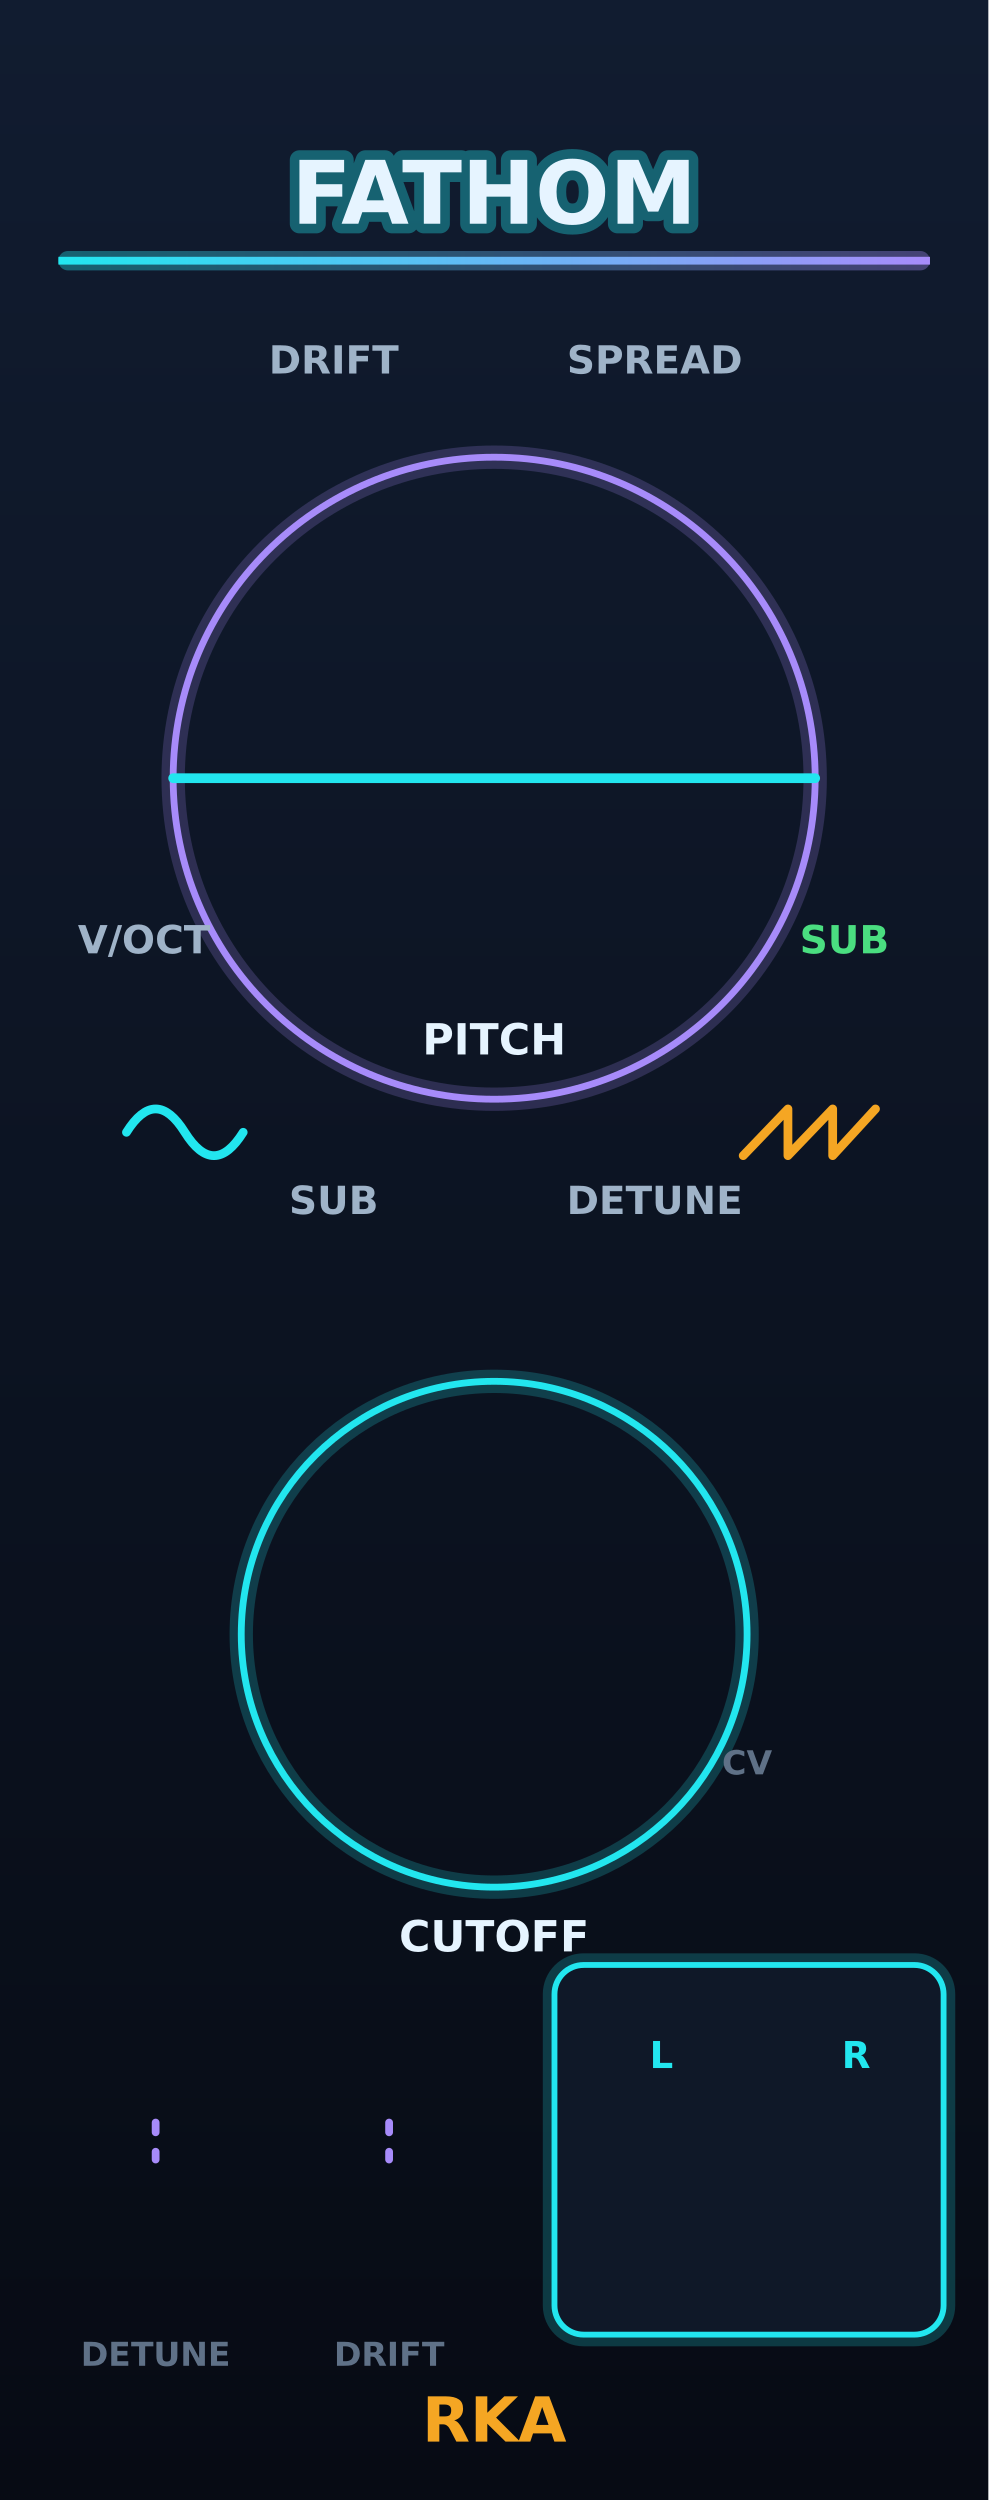
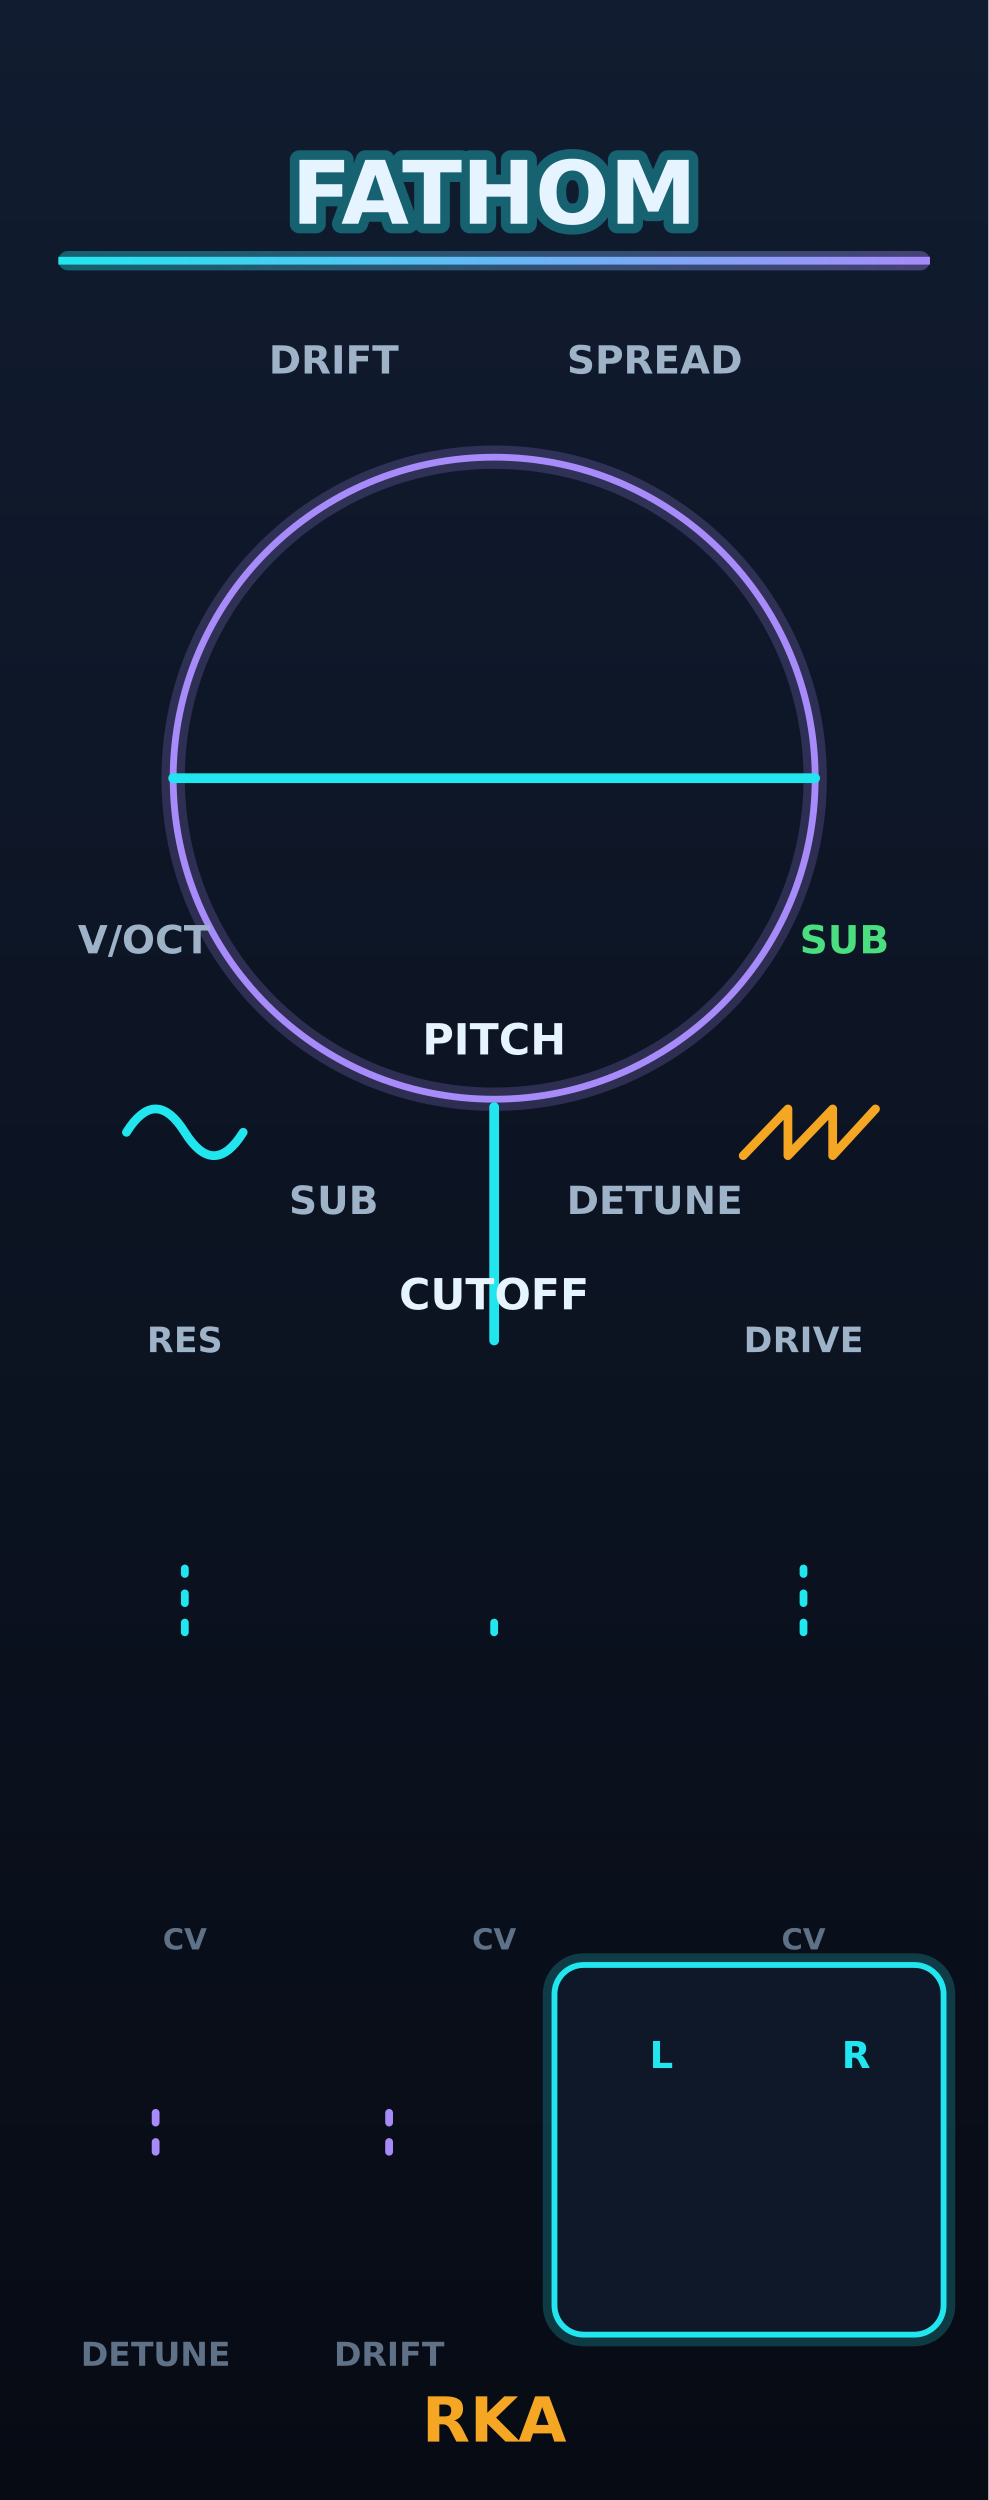
<svg xmlns="http://www.w3.org/2000/svg" width="50.80mm" height="128.5mm" viewBox="0 0 50.80 128.5">
  <defs>
    <linearGradient id="bg" x1="0" y1="0" x2="0" y2="128.5" gradientUnits="userSpaceOnUse">
      <stop offset="0" stop-color="#111c30" />
      <stop offset="1" stop-color="#070b14" />
    </linearGradient>
    <linearGradient id="rule" x1="3" y1="0" x2="47.80" y2="0" gradientUnits="userSpaceOnUse">
      <stop offset="0" stop-color="#22e6ef" />
      <stop offset="1" stop-color="#a78bfa" />
    </linearGradient>
  </defs>
  <rect width="50.80" height="128.5" fill="url(#bg)" />
  <text x="25.40" y="11.50" font-family="DejaVu Sans" font-size="4.5" font-weight="bold" text-anchor="middle" fill="#22e6ef" stroke="#22e6ef" stroke-width="0.99" stroke-linejoin="round" opacity="0.35">FATHOM</text>
  <text x="25.40" y="11.50" font-family="DejaVu Sans" font-size="4.5" font-weight="bold" text-anchor="middle" fill="#e6f4ff">FATHOM</text>
  <rect x="3" y="12.9" width="44.80" height="1.0" rx="0.5" fill="url(#rule)" opacity="0.35" />
  <rect x="3" y="13.2" width="44.80" height="0.4" fill="url(#rule)" opacity="1.0" />
  <rect x="28.5" y="101.0" width="20.0" height="19.0" rx="1.5" fill="none" stroke="#22e6ef" stroke-width="1.2" opacity="0.21" />
  <rect x="28.5" y="101.0" width="20.0" height="19.0" rx="1.5" fill="#0f1828" stroke="#22e6ef" stroke-width="0.3" stroke-opacity="1.0" />
  <circle cx="25.4" cy="40.0" r="16.5" fill="none" stroke="#a78bfa" stroke-width="1.2" opacity="0.21" />
  <circle cx="25.4" cy="40.0" r="16.5" fill="none" stroke="#a78bfa" stroke-width="0.35" stroke-opacity="1.0" />
-   <circle cx="25.4" cy="84.0" r="13.0" fill="none" stroke="#22e6ef" stroke-width="1.2" opacity="0.21" />
-   <circle cx="25.4" cy="84.0" r="13.0" fill="none" stroke="#22e6ef" stroke-width="0.35" stroke-opacity="1.0" />
  <line x1="8.9" y1="40.0" x2="41.9" y2="40.0" stroke="#22e6ef" stroke-width="0.5" stroke-linecap="round" stroke-opacity="1.0" />
-   <line x1="8.0" y1="109.1" x2="8.0" y2="111.0" stroke="#a78bfa" stroke-width="0.4" stroke-dasharray="0.5 1" stroke-linecap="round" stroke-opacity="1.0" />
-   <line x1="20.0" y1="109.1" x2="20.0" y2="111.0" stroke="#a78bfa" stroke-width="0.4" stroke-dasharray="0.5 1" stroke-linecap="round" stroke-opacity="1.0" />
+   <line x1="25.4" y1="56.9" x2="25.4" y2="68.9" stroke="#22e6ef" stroke-width="0.5" stroke-linecap="round" stroke-opacity="1.0" />
  <path d="M-3 0 q1.5 -2.4 3 0 t3 0" transform="translate(9.5 58.2)" fill="none" stroke="#22e6ef" stroke-width="0.45" stroke-linecap="round" stroke-linejoin="round" stroke-opacity="1.0" />
  <path d="M-3.4 1.2 l2.3 -2.4 v2.4 l2.3 -2.4 v2.4 l2.2 -2.4" transform="translate(41.6 58.2)" fill="none" stroke="#f5a623" stroke-width="0.45" stroke-linecap="round" stroke-linejoin="round" stroke-opacity="1.0" />
+   <line x1="9.5" y1="83.9" x2="9.5" y2="80.62" stroke="#22e6ef" stroke-width="0.4" stroke-dasharray="0.5 1" stroke-linecap="round" stroke-opacity="1.0" />
+   <line x1="25.4" y1="83.9" x2="25.4" y2="83.0" stroke="#22e6ef" stroke-width="0.4" stroke-dasharray="0.5 1" stroke-linecap="round" stroke-opacity="1.0" />
+   <line x1="41.3" y1="83.9" x2="41.3" y2="80.62" stroke="#22e6ef" stroke-width="0.4" stroke-dasharray="0.5 1" stroke-linecap="round" stroke-opacity="1.0" />
+   <line x1="8.0" y1="108.6" x2="8.0" y2="110.7" stroke="#a78bfa" stroke-width="0.4" stroke-dasharray="0.5 1" stroke-linecap="round" stroke-opacity="1.0" />
+   <line x1="20.0" y1="108.6" x2="20.0" y2="110.7" stroke="#a78bfa" stroke-width="0.4" stroke-dasharray="0.5 1" stroke-linecap="round" stroke-opacity="1.0" />
  <text x="25.40" y="54.20" font-family="DejaVu Sans" font-size="2.2" font-weight="bold" text-anchor="middle" fill="#e6f4ff">PITCH</text>
  <text x="7.40" y="49.00" font-family="DejaVu Sans" font-size="2.0" font-weight="bold" text-anchor="middle" fill="#9fb3c8">V/OCT</text>
  <text x="43.40" y="49.00" font-family="DejaVu Sans" font-size="2.0" font-weight="bold" text-anchor="middle" fill="#4ade80" fill-opacity="1.0">SUB</text>
  <text x="17.15" y="19.20" font-family="DejaVu Sans" font-size="2.0" font-weight="bold" text-anchor="middle" fill="#9fb3c8">DRIFT</text>
  <text x="33.65" y="19.20" font-family="DejaVu Sans" font-size="2.0" font-weight="bold" text-anchor="middle" fill="#9fb3c8">SPREAD</text>
  <text x="17.15" y="62.40" font-family="DejaVu Sans" font-size="2.0" font-weight="bold" text-anchor="middle" fill="#9fb3c8">SUB</text>
  <text x="33.65" y="62.40" font-family="DejaVu Sans" font-size="2.0" font-weight="bold" text-anchor="middle" fill="#9fb3c8">DETUNE</text>
-   <text x="25.40" y="100.30" font-family="DejaVu Sans" font-size="2.2" font-weight="bold" text-anchor="middle" fill="#e6f4ff">CUTOFF</text>
-   <text x="38.40" y="91.20" font-family="DejaVu Sans" font-size="1.7" font-weight="bold" text-anchor="middle" fill="#5f7187">CV</text>
+   <text x="9.50" y="69.50" font-family="DejaVu Sans" font-size="1.8" font-weight="bold" text-anchor="middle" fill="#9fb3c8">RES</text>
+   <text x="25.40" y="67.30" font-family="DejaVu Sans" font-size="2.2" font-weight="bold" text-anchor="middle" fill="#e6f4ff">CUTOFF</text>
+   <text x="41.30" y="69.50" font-family="DejaVu Sans" font-size="1.8" font-weight="bold" text-anchor="middle" fill="#9fb3c8">DRIVE</text>
+   <text x="9.50" y="100.20" font-family="DejaVu Sans" font-size="1.5" font-weight="bold" text-anchor="middle" fill="#5f7187">CV</text>
+   <text x="25.40" y="100.20" font-family="DejaVu Sans" font-size="1.5" font-weight="bold" text-anchor="middle" fill="#5f7187">CV</text>
+   <text x="41.30" y="100.20" font-family="DejaVu Sans" font-size="1.5" font-weight="bold" text-anchor="middle" fill="#5f7187">CV</text>
  <text x="8.00" y="121.60" font-family="DejaVu Sans" font-size="1.7" font-weight="bold" text-anchor="middle" fill="#5f7187">DETUNE</text>
  <text x="20.00" y="121.60" font-family="DejaVu Sans" font-size="1.7" font-weight="bold" text-anchor="middle" fill="#5f7187">DRIFT</text>
  <text x="34.00" y="106.30" font-family="DejaVu Sans" font-size="1.9" font-weight="bold" text-anchor="middle" fill="#22e6ef" fill-opacity="1.0">L</text>
  <text x="44.00" y="106.30" font-family="DejaVu Sans" font-size="1.9" font-weight="bold" text-anchor="middle" fill="#22e6ef" fill-opacity="1.0">R</text>
  <text x="25.40" y="125.50" font-family="DejaVu Sans" font-size="3.2" font-weight="bold" text-anchor="middle" fill="#f5a623" fill-opacity="1.0">RKA</text>
  <g id="components" style="display:none">
    <circle id="param-PITCH" cx="25.4" cy="40.0" r="1" fill="#ff0000" />
    <circle id="input-VOCT" cx="8.9" cy="40.0" r="1" fill="#00ff00" />
    <circle id="output-SUBOUT" cx="41.9" cy="40.0" r="1" fill="#0000ff" />
    <circle id="param-DRIFT" cx="17.15" cy="25.7" r="1" fill="#ff0000" />
    <circle id="param-SPREAD" cx="33.65" cy="25.7" r="1" fill="#ff0000" />
    <circle id="param-SUB" cx="17.15" cy="54.3" r="1" fill="#ff0000" />
    <circle id="param-DETUNE" cx="33.65" cy="54.3" r="1" fill="#ff0000" />
-     <circle id="param-CUTOFF" cx="25.4" cy="84.0" r="1" fill="#ff0000" />
-     <circle id="param-CUTOFF_ATT" cx="12.4" cy="84.0" r="1" fill="#ff0000" />
-     <circle id="input-CUTOFF_CV" cx="38.4" cy="84.0" r="1" fill="#00ff00" />
+     <circle id="param-RES" cx="9.5" cy="76.0" r="1" fill="#ff0000" />
+     <circle id="param-CUTOFF" cx="25.4" cy="76.0" r="1" fill="#ff0000" />
+     <circle id="param-DRIVE" cx="41.3" cy="76.0" r="1" fill="#ff0000" />
+     <circle id="param-RES_ATT" cx="9.5" cy="86.5" r="1" fill="#ff0000" />
+     <circle id="param-CUTOFF_ATT" cx="25.4" cy="86.5" r="1" fill="#ff0000" />
+     <circle id="param-DRIVE_ATT" cx="41.3" cy="86.5" r="1" fill="#ff0000" />
+     <circle id="input-RES_CV" cx="9.5" cy="94.0" r="1" fill="#00ff00" />
+     <circle id="input-CUTOFF_CV" cx="25.4" cy="94.0" r="1" fill="#00ff00" />
+     <circle id="input-DRIVE_CV" cx="41.3" cy="94.0" r="1" fill="#00ff00" />
    <circle id="param-DETUNE_ATT" cx="8.0" cy="106.0" r="1" fill="#ff0000" />
    <circle id="param-DRIFT_ATT" cx="20.0" cy="106.0" r="1" fill="#ff0000" />
    <circle id="input-DETUNE_CV" cx="8.0" cy="115.0" r="1" fill="#00ff00" />
    <circle id="input-DRIFT_CV" cx="20.0" cy="115.0" r="1" fill="#00ff00" />
    <circle id="output-LEFT" cx="34.0" cy="112.0" r="1" fill="#0000ff" />
    <circle id="output-RIGHT" cx="44.0" cy="112.0" r="1" fill="#0000ff" />
  </g>
</svg>
